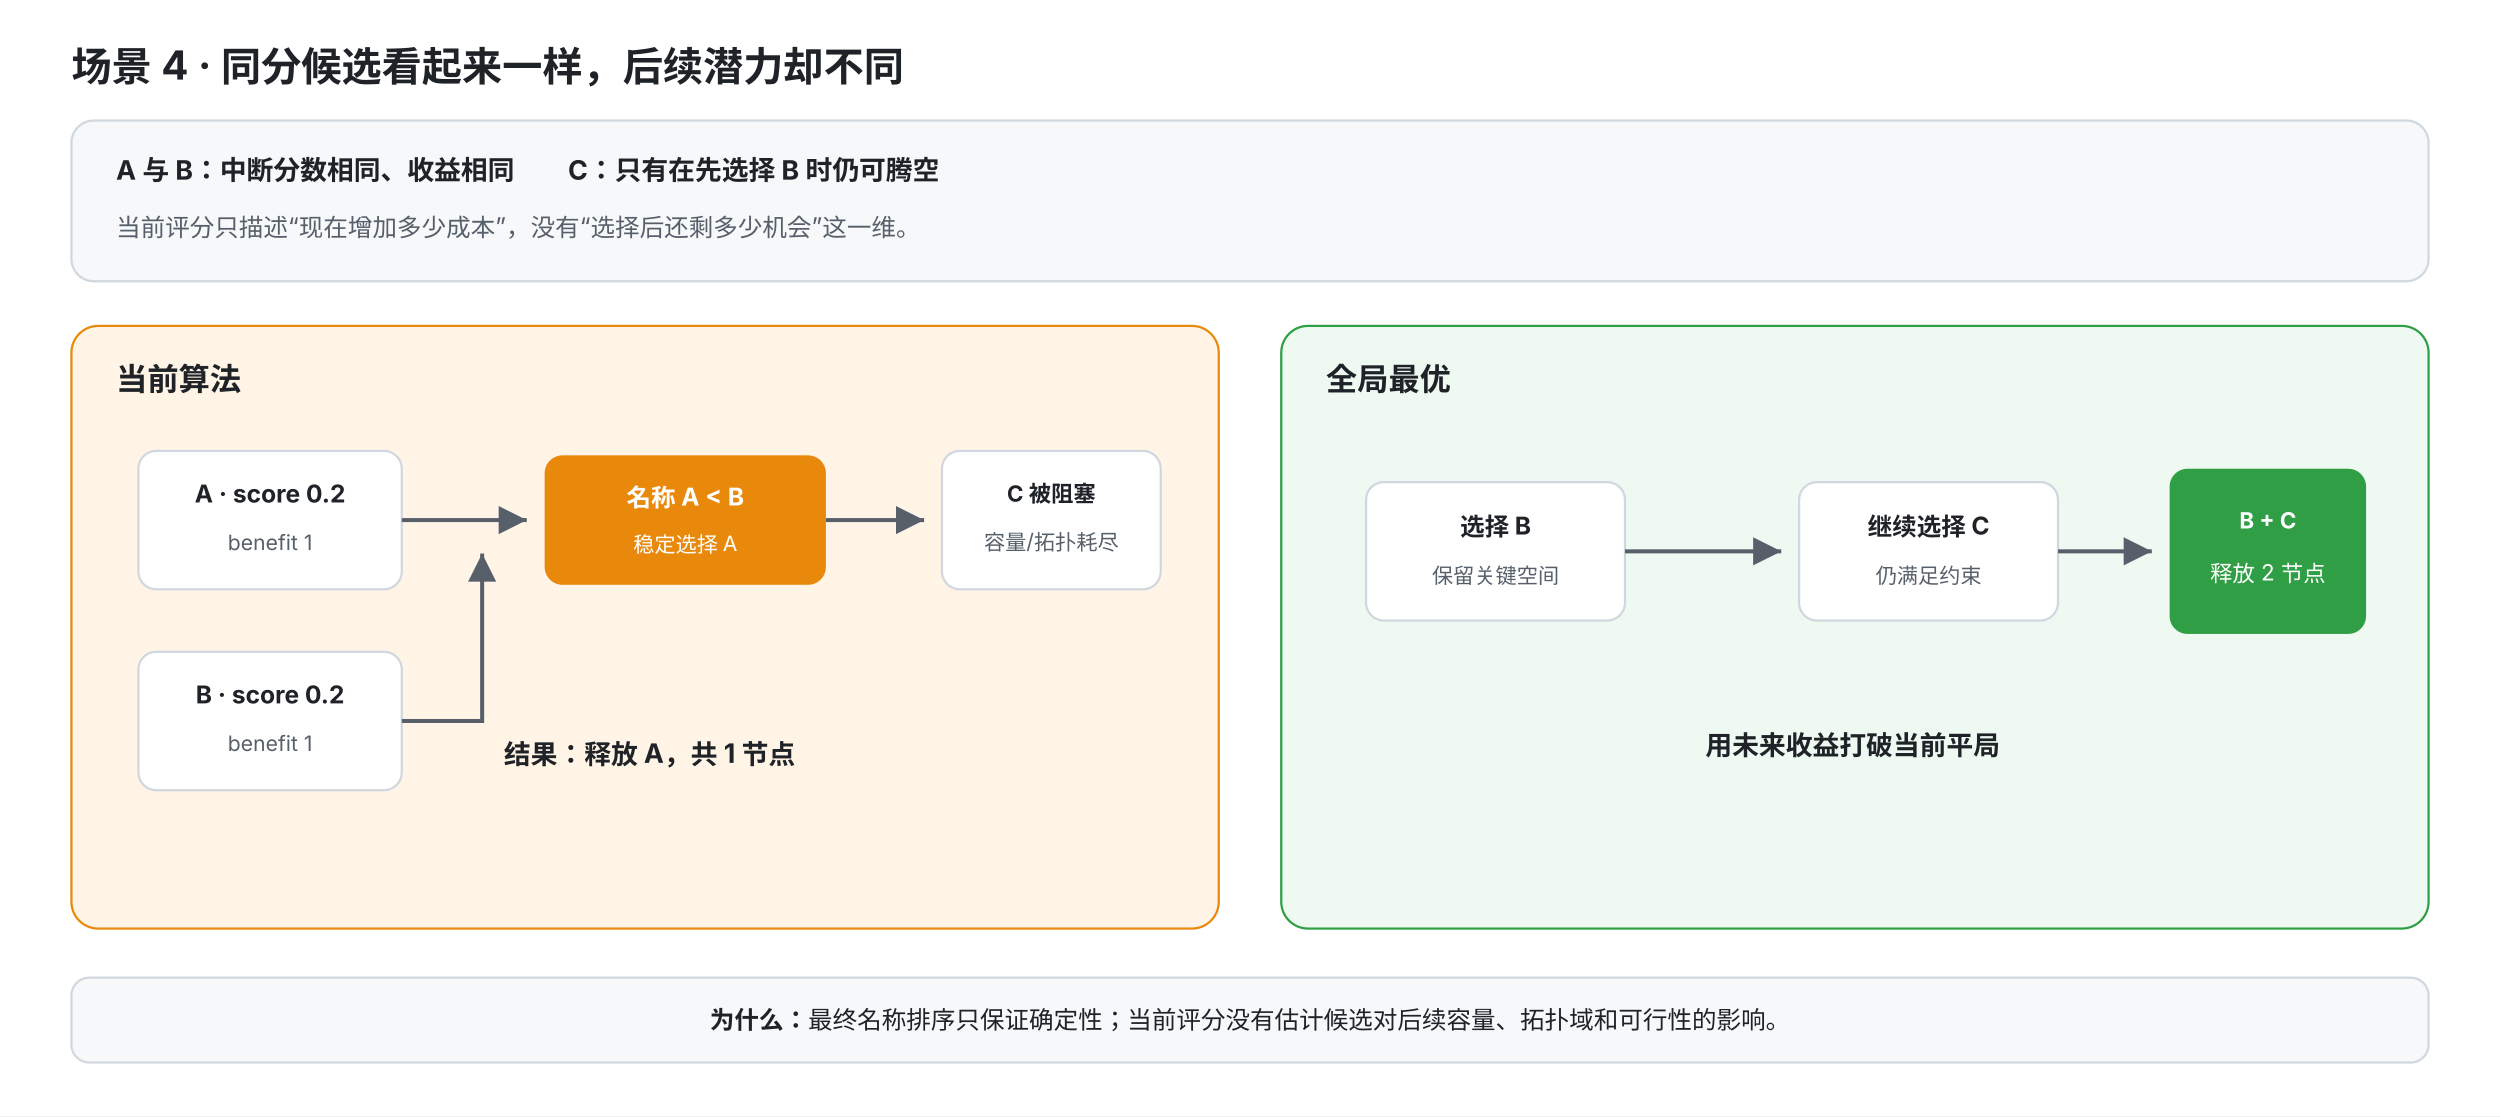
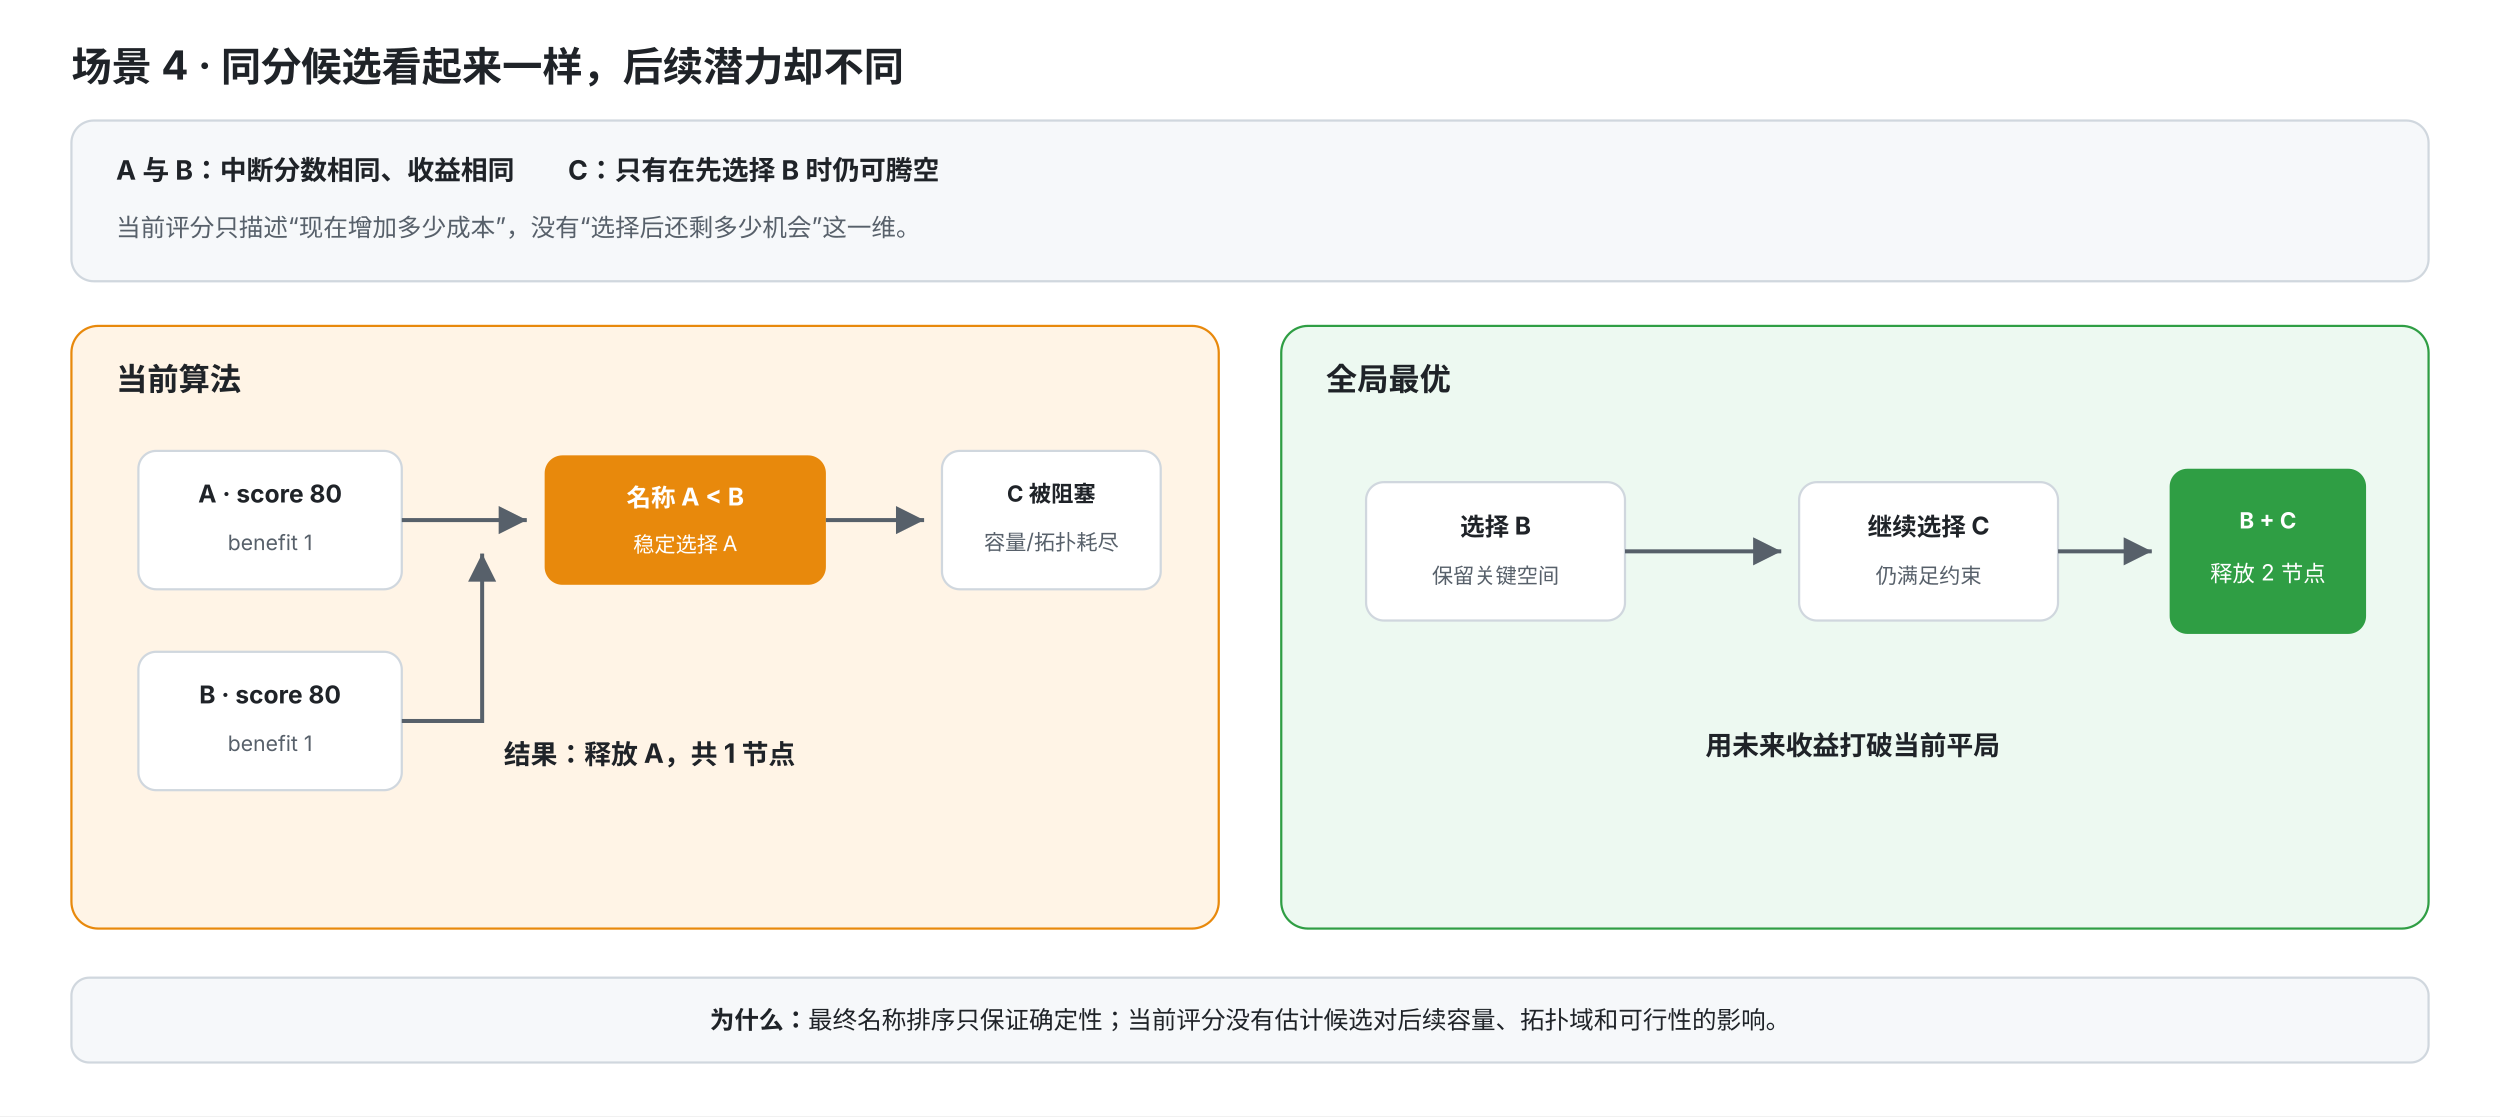
<svg xmlns="http://www.w3.org/2000/svg" viewBox="0 0 1120 500" font-family="-apple-system,BlinkMacSystemFont,'Segoe UI','PingFang SC','Microsoft YaHei',sans-serif" role="img">
  <defs>
    <marker id="a4" markerWidth="9" markerHeight="9" refX="7" refY="3.5" orient="auto">
      <path d="M0,0 L7,3.5 L0,7 Z" fill="#57606a" />
    </marker>
  </defs>
  <style>.t{fill:#1f2328}.s{fill:#57606a}.box{fill:#fff;stroke:#d0d7de}.cur{fill:#fff4e6;stroke:#e8890c}.opt{fill:#edf9f1;stroke:#2f9e44}.arr{fill:none;stroke:#57606a;stroke-width:1.8;marker-end:url(#a4)}text{dominant-baseline:middle}</style>
  <rect width="1120" height="500" fill="#fff" />
  <text x="32" y="30" class="t" font-size="18" font-weight="700">场景 4 · 同分候选看起来一样，后续潜力却不同</text>
  <rect x="32" y="54" width="1056" height="72" rx="10" fill="#f6f8fa" stroke="#d0d7de" />
  <text x="52" y="76" class="t" font-size="12" font-weight="700">A 与 B：中断分数相同、收益相同　　C：只有在先选择 B 时仍可腾空</text>
  <text x="52" y="102" class="s" font-size="11">当前评分只描述“现在增加多少成本”，没有“选择后还剩多少机会”这一维。</text>
  <rect x="32" y="146" width="514" height="270" rx="12" class="cur" />
  <text x="52" y="170" class="t" font-size="14" font-weight="700">当前算法</text>
  <rect x="62" y="202" width="118" height="62" rx="8" class="box" />
-   <text x="121" y="221" text-anchor="middle" class="t" font-size="11" font-weight="700">A · score 0.2</text>
+   <text x="121" y="221" text-anchor="middle" class="t" font-size="11" font-weight="700">A · score 80</text>
  <text x="121" y="243" text-anchor="middle" class="s" font-size="9.5">benefit 1</text>
  <rect x="62" y="292" width="118" height="62" rx="8" class="box" />
-   <text x="121" y="311" text-anchor="middle" class="t" font-size="11" font-weight="700">B · score 0.2</text>
+   <text x="121" y="311" text-anchor="middle" class="t" font-size="11" font-weight="700">B · score 80</text>
  <text x="121" y="333" text-anchor="middle" class="s" font-size="9.5">benefit 1</text>
  <path d="M180 233 H236" class="arr" />
  <path d="M180 323 H216 V248" class="arr" />
  <rect x="244" y="204" width="126" height="58" rx="8" fill="#e8890c" />
  <text x="307" y="223" text-anchor="middle" fill="#fff" font-size="11" font-weight="700">名称 A &lt; B</text>
  <text x="307" y="244" text-anchor="middle" fill="#fff" font-size="9.5">稳定选择 A</text>
  <path d="M370 233 H414" class="arr" />
  <rect x="422" y="202" width="98" height="62" rx="8" class="box" />
  <text x="471" y="221" text-anchor="middle" class="t" font-size="10" font-weight="700">C 被阻塞</text>
  <text x="471" y="243" text-anchor="middle" class="s" font-size="9.5">容量/拓扑耗尽</text>
  <text x="291" y="338" text-anchor="middle" class="t" font-size="12" font-weight="700">结果：释放 A，共 1 节点</text>
  <rect x="574" y="146" width="514" height="270" rx="12" class="opt" />
  <text x="594" y="170" class="t" font-size="14" font-weight="700">全局最优</text>
  <rect x="612" y="216" width="116" height="62" rx="8" class="box" />
  <text x="670" y="236" text-anchor="middle" class="t" font-size="11" font-weight="700">选择 B</text>
  <text x="670" y="258" text-anchor="middle" class="s" font-size="9.5">保留关键空间</text>
  <path d="M728 247 H798" class="arr" />
  <rect x="806" y="216" width="116" height="62" rx="8" class="box" />
  <text x="864" y="236" text-anchor="middle" class="t" font-size="11" font-weight="700">继续选择 C</text>
  <text x="864" y="258" text-anchor="middle" class="s" font-size="9.5">仍满足约束</text>
  <path d="M922 247 H964" class="arr" />
  <rect x="972" y="210" width="88" height="74" rx="8" fill="#2f9e44" />
  <text x="1016" y="233" text-anchor="middle" fill="#fff" font-size="10" font-weight="700">B + C</text>
  <text x="1016" y="257" text-anchor="middle" fill="#fff" font-size="10">释放 2 节点</text>
  <text x="830" y="334" text-anchor="middle" class="t" font-size="12" font-weight="700">用未来收益打破当前平局</text>
  <rect x="32" y="438" width="1056" height="38" rx="8" fill="#f6f8fa" stroke="#d0d7de" />
  <text x="560" y="457" text-anchor="middle" class="t" font-size="11">
    <tspan font-weight="700">为什么：</tspan>最终名称排序只保证确定性；当前评分没有估计候选对后续容量、拓扑域和可行性的影响。</text>
</svg>
